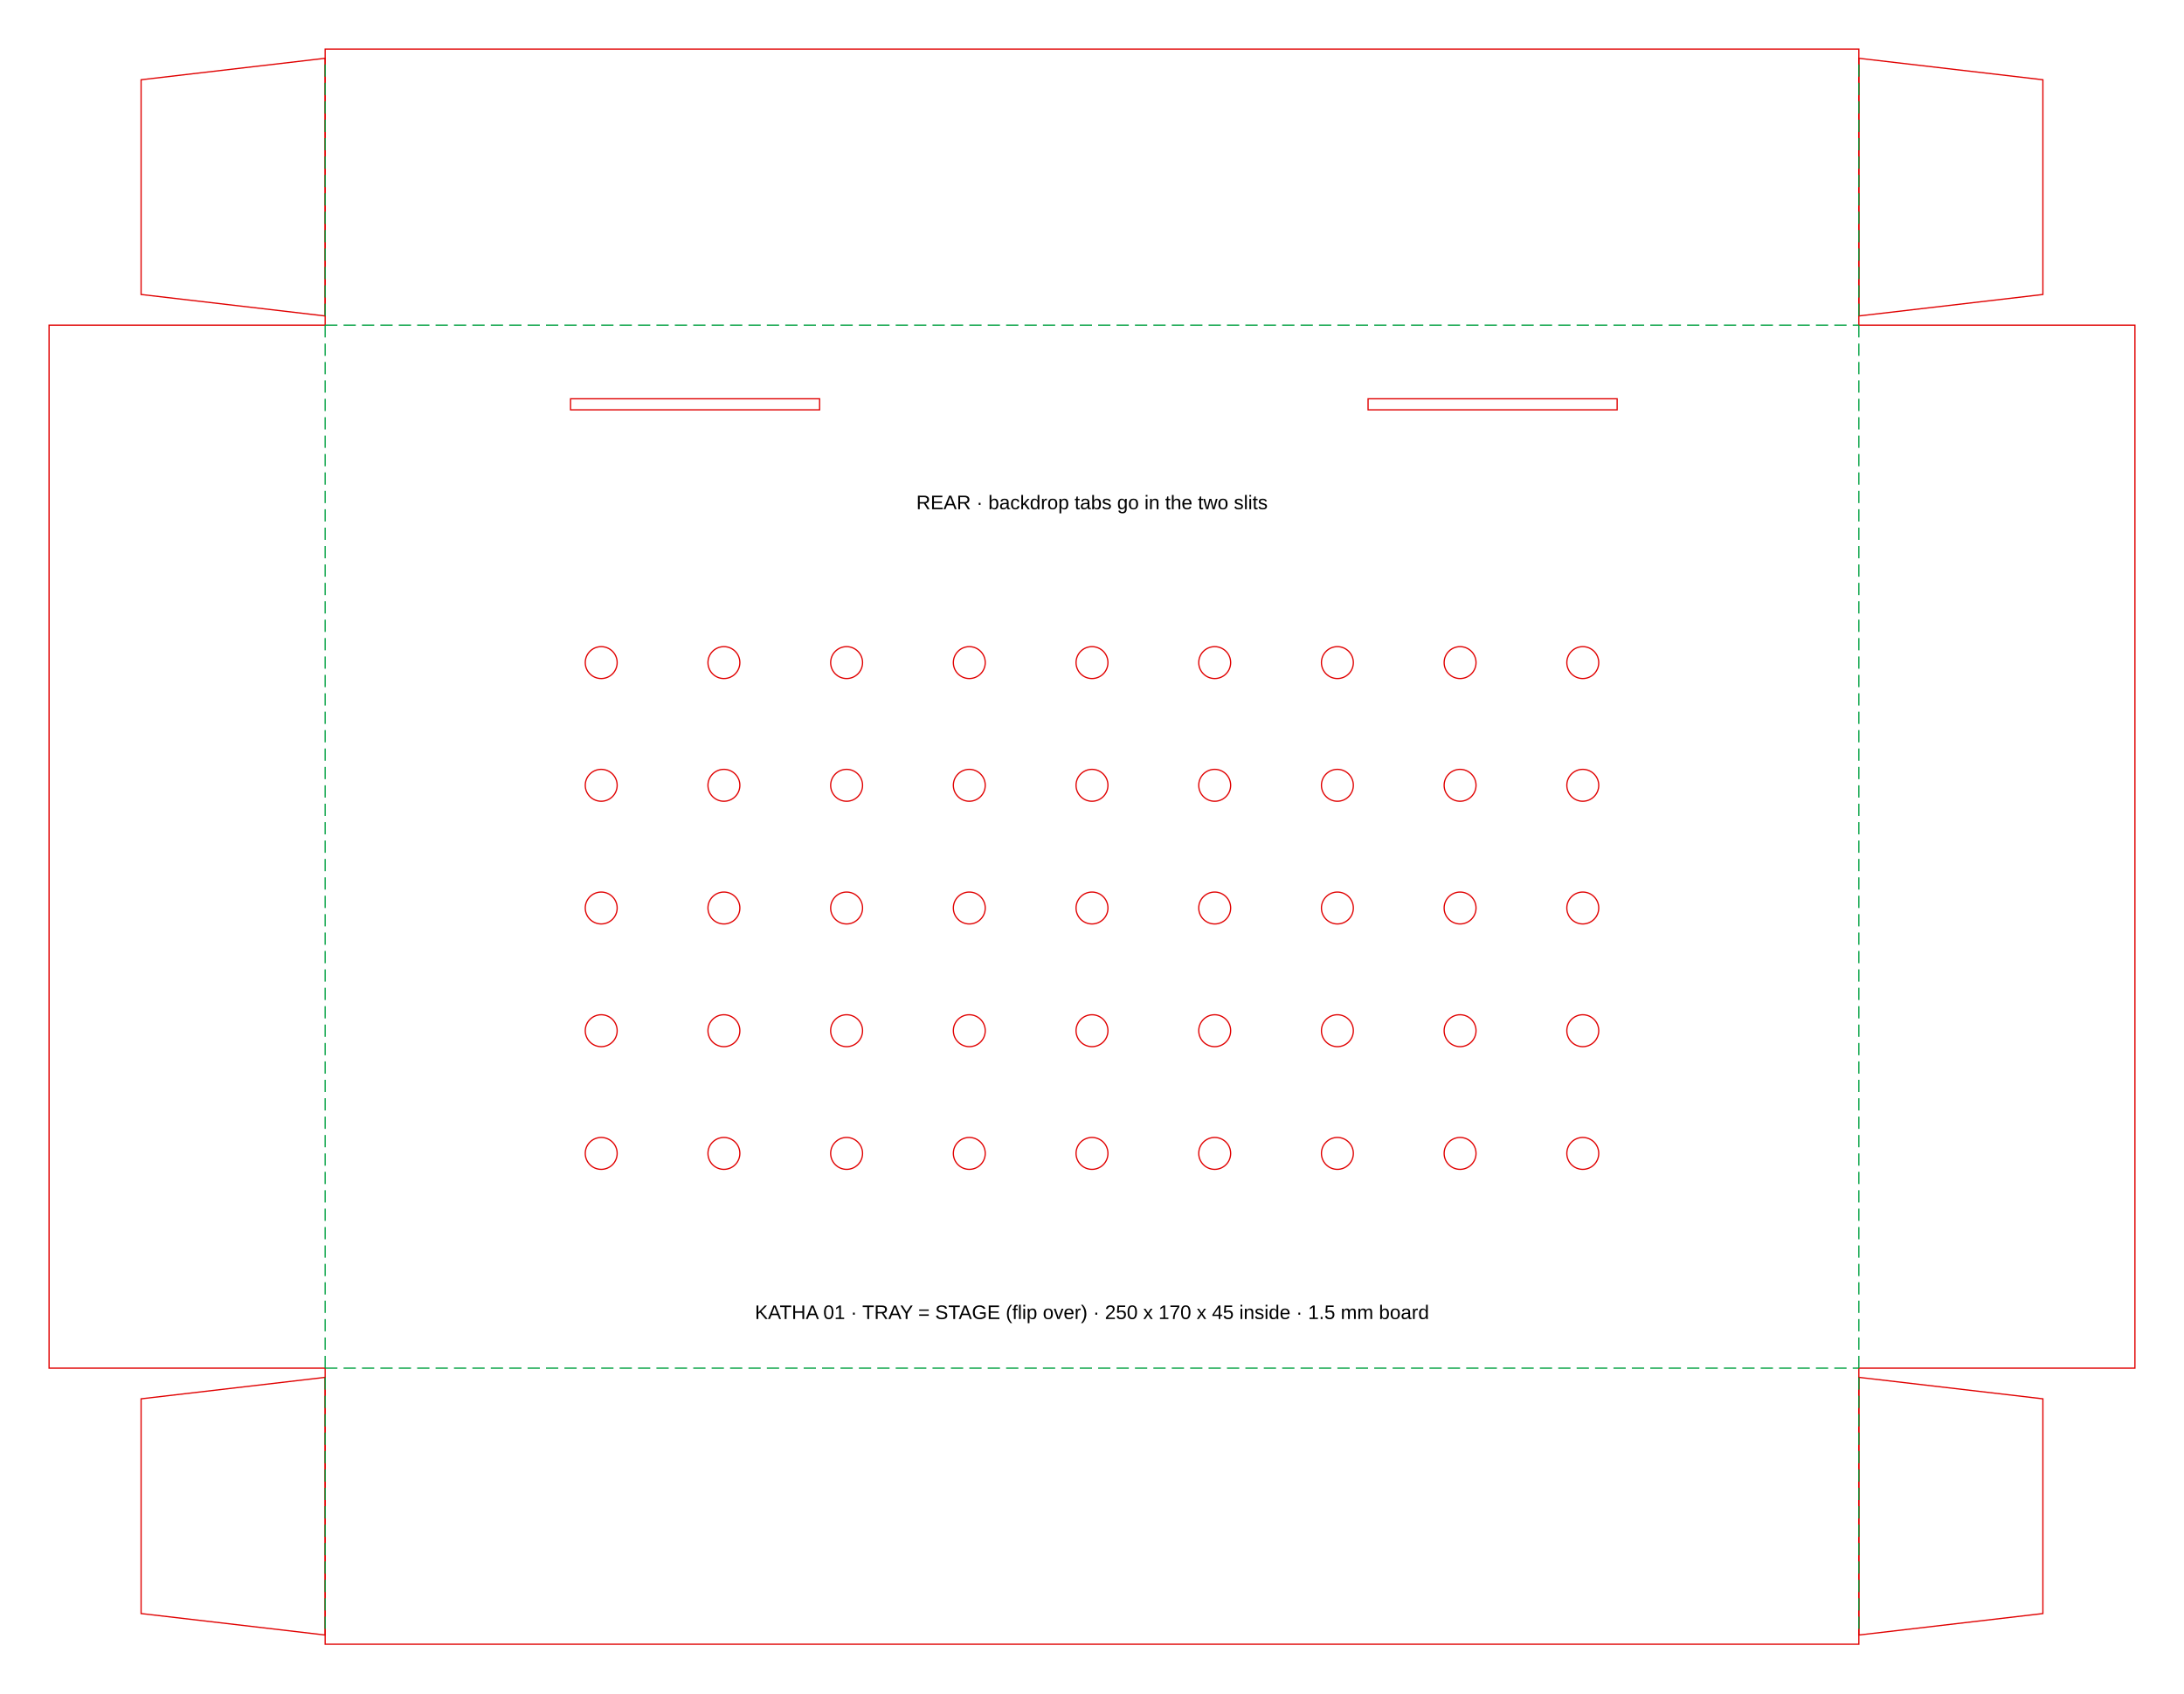
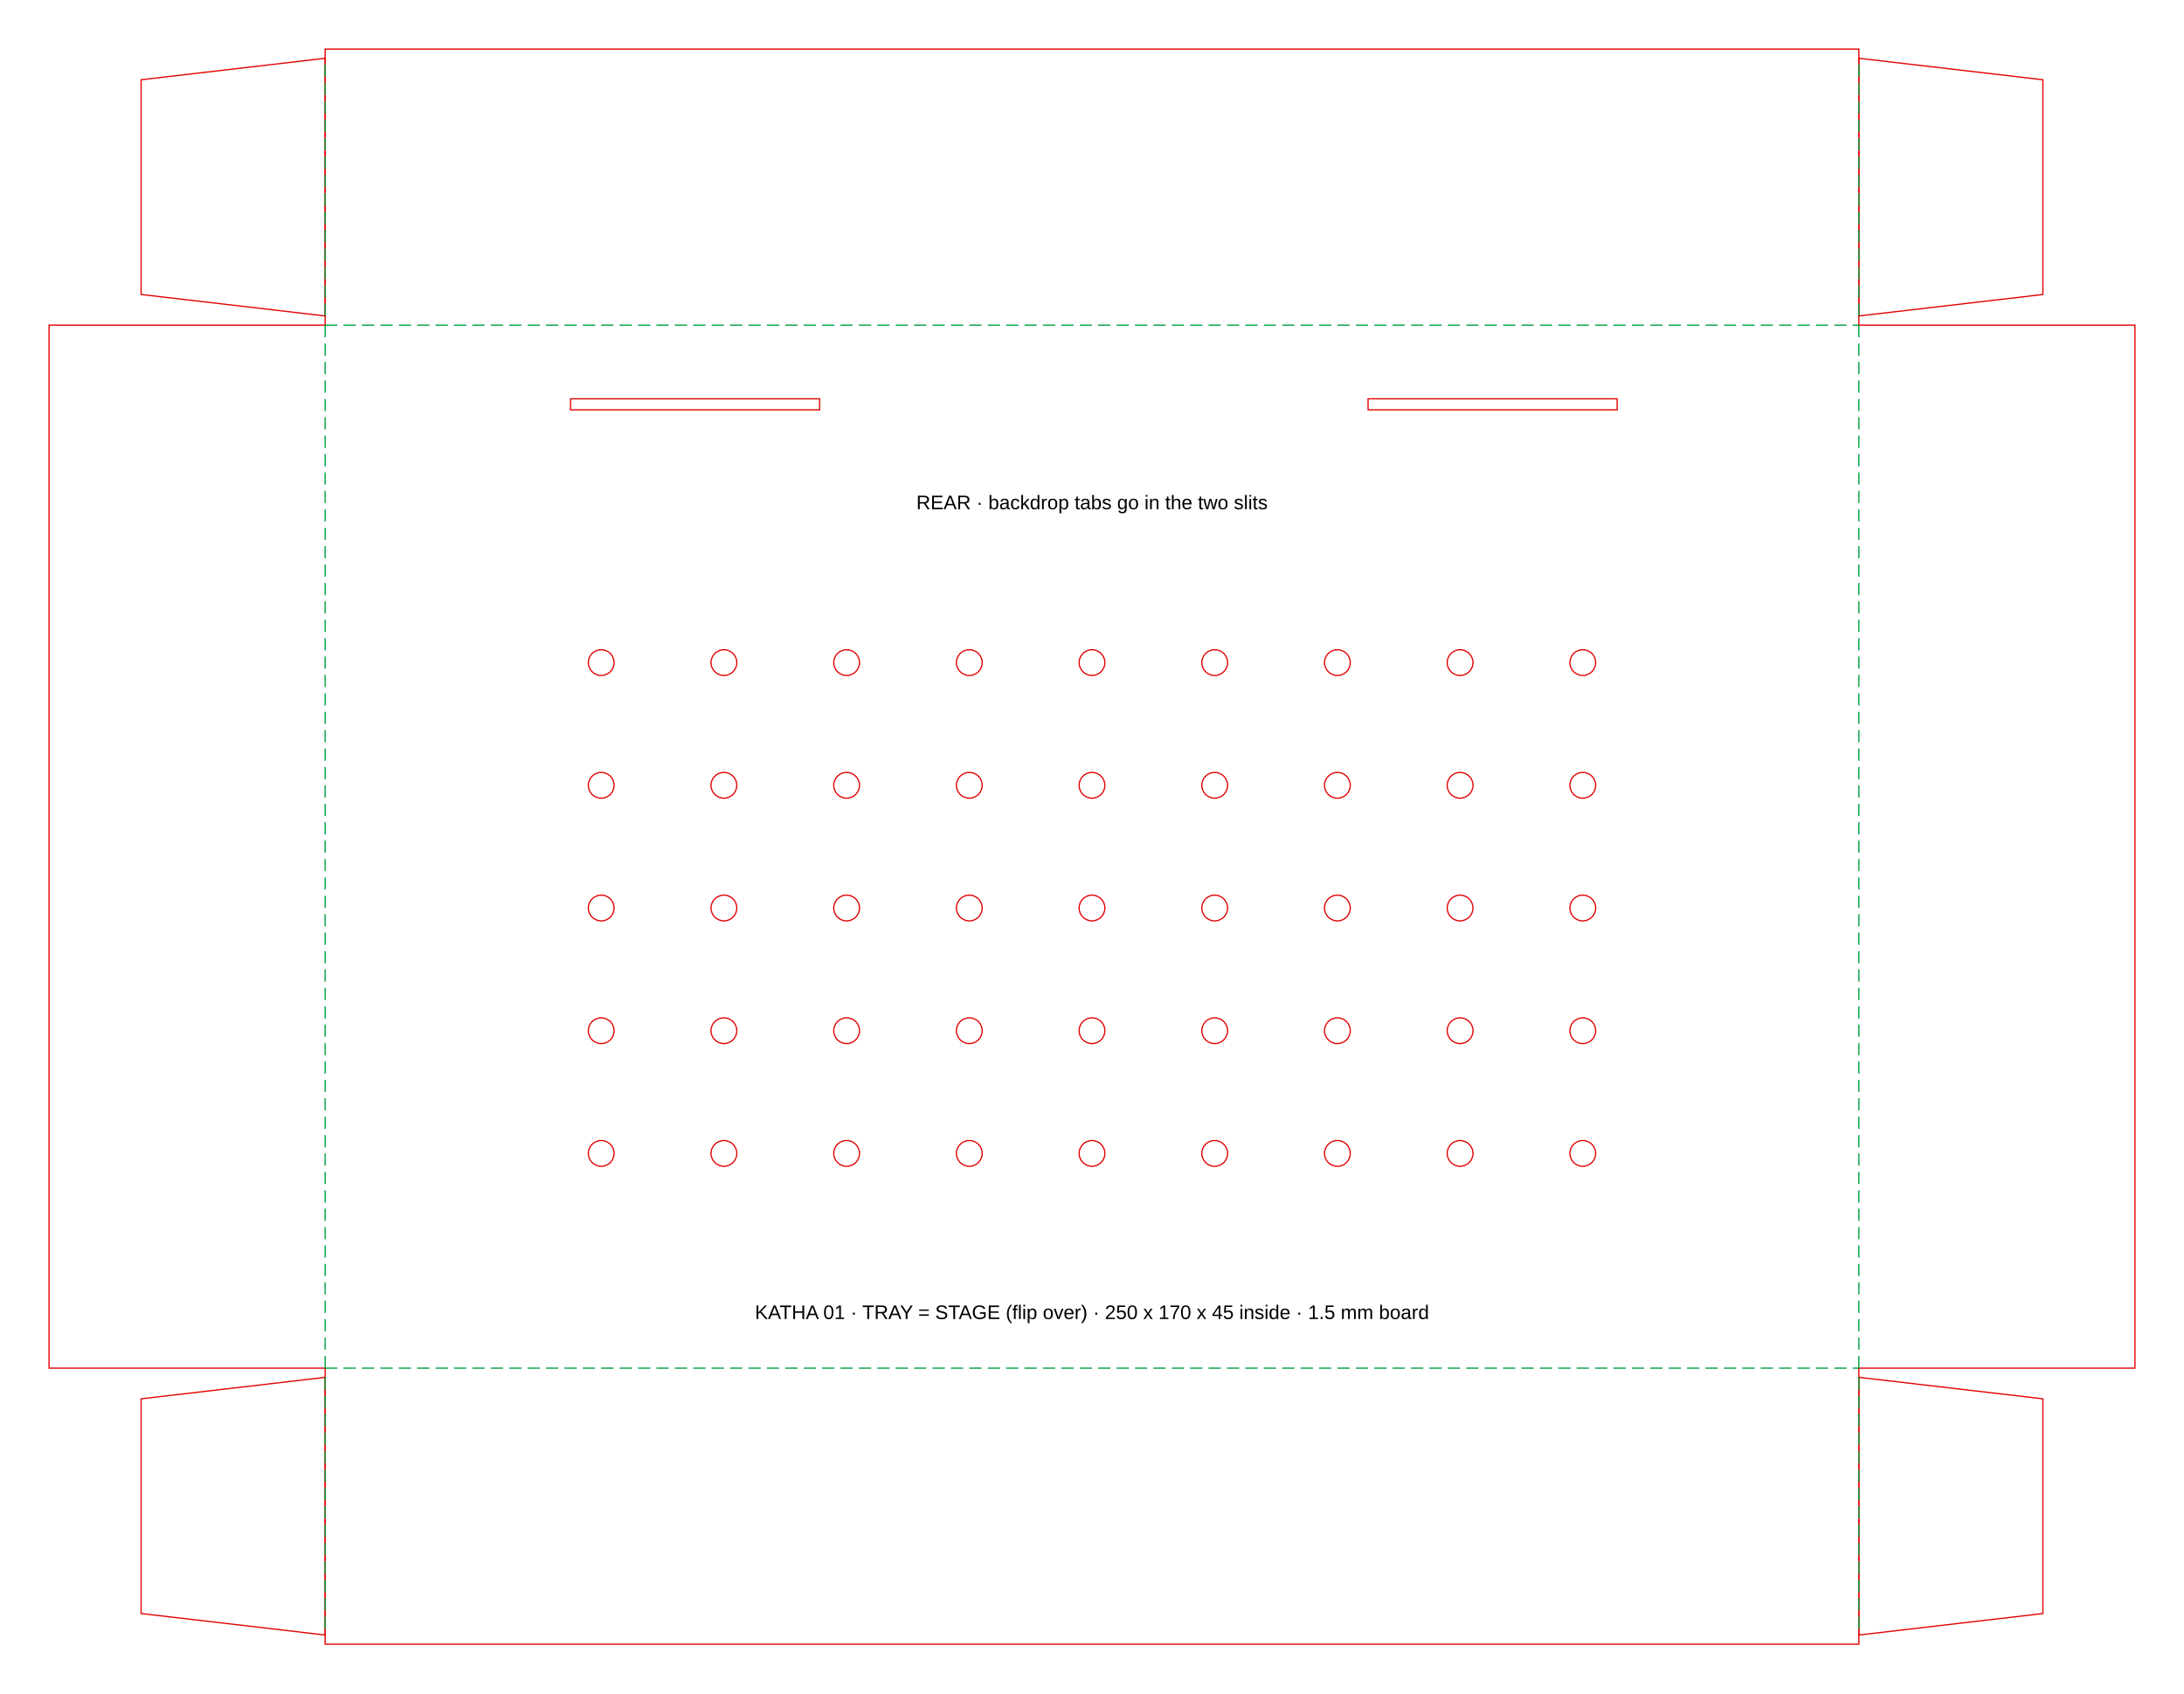
<svg xmlns="http://www.w3.org/2000/svg" width="356mm" height="276mm" viewBox="0 0 356 276">
  <path d="M53,53 L53,8 L303,8 L303,53 L348,53 L348,223 L303,223 L303,268 L53,268 L53,223 L8,223 L8,53 Z" fill="none" stroke="#e00000" stroke-width="0.2" />
  <path d="M53,51.5 L23,48 L23,13 L53,9.5 Z" fill="none" stroke="#e00000" stroke-width="0.2" />
  <path d="M53,51.5 L53,9.5" fill="none" stroke="#00a040" stroke-width="0.2" stroke-dasharray="2 1" />
  <path d="M303,51.5 L333,48 L333,13 L303,9.5 Z" fill="none" stroke="#e00000" stroke-width="0.2" />
  <path d="M303,51.5 L303,9.5" fill="none" stroke="#00a040" stroke-width="0.2" stroke-dasharray="2 1" />
  <path d="M53,224.5 L23,228 L23,263 L53,266.5 Z" fill="none" stroke="#e00000" stroke-width="0.2" />
  <path d="M53,224.5 L53,266.5" fill="none" stroke="#00a040" stroke-width="0.2" stroke-dasharray="2 1" />
  <path d="M303,224.5 L333,228 L333,263 L303,266.5 Z" fill="none" stroke="#e00000" stroke-width="0.2" />
  <path d="M303,224.5 L303,266.5" fill="none" stroke="#00a040" stroke-width="0.2" stroke-dasharray="2 1" />
  <path d="M53,53 L303,53" fill="none" stroke="#00a040" stroke-width="0.2" stroke-dasharray="2 1" />
  <path d="M53,223 L303,223" fill="none" stroke="#00a040" stroke-width="0.2" stroke-dasharray="2 1" />
  <path d="M53,53 L53,223" fill="none" stroke="#00a040" stroke-width="0.2" stroke-dasharray="2 1" />
  <path d="M303,53 L303,223" fill="none" stroke="#00a040" stroke-width="0.2" stroke-dasharray="2 1" />
-   <circle cx="98" cy="108" r="2.6" fill="none" stroke="#e00000" stroke-width="0.2" />
-   <circle cx="98" cy="128" r="2.6" fill="none" stroke="#e00000" stroke-width="0.2" />
-   <circle cx="98" cy="148" r="2.6" fill="none" stroke="#e00000" stroke-width="0.2" />
-   <circle cx="98" cy="168" r="2.6" fill="none" stroke="#e00000" stroke-width="0.2" />
-   <circle cx="98" cy="188" r="2.6" fill="none" stroke="#e00000" stroke-width="0.2" />
-   <circle cx="118" cy="108" r="2.6" fill="none" stroke="#e00000" stroke-width="0.2" />
-   <circle cx="118" cy="128" r="2.6" fill="none" stroke="#e00000" stroke-width="0.2" />
-   <circle cx="118" cy="148" r="2.6" fill="none" stroke="#e00000" stroke-width="0.2" />
-   <circle cx="118" cy="168" r="2.6" fill="none" stroke="#e00000" stroke-width="0.2" />
-   <circle cx="118" cy="188" r="2.6" fill="none" stroke="#e00000" stroke-width="0.2" />
-   <circle cx="138" cy="108" r="2.6" fill="none" stroke="#e00000" stroke-width="0.2" />
-   <circle cx="138" cy="128" r="2.6" fill="none" stroke="#e00000" stroke-width="0.2" />
-   <circle cx="138" cy="148" r="2.6" fill="none" stroke="#e00000" stroke-width="0.2" />
-   <circle cx="138" cy="168" r="2.6" fill="none" stroke="#e00000" stroke-width="0.2" />
-   <circle cx="138" cy="188" r="2.6" fill="none" stroke="#e00000" stroke-width="0.2" />
-   <circle cx="158" cy="108" r="2.6" fill="none" stroke="#e00000" stroke-width="0.2" />
-   <circle cx="158" cy="128" r="2.6" fill="none" stroke="#e00000" stroke-width="0.2" />
-   <circle cx="158" cy="148" r="2.6" fill="none" stroke="#e00000" stroke-width="0.2" />
-   <circle cx="158" cy="168" r="2.6" fill="none" stroke="#e00000" stroke-width="0.2" />
-   <circle cx="158" cy="188" r="2.6" fill="none" stroke="#e00000" stroke-width="0.2" />
-   <circle cx="178" cy="108" r="2.6" fill="none" stroke="#e00000" stroke-width="0.2" />
-   <circle cx="178" cy="128" r="2.6" fill="none" stroke="#e00000" stroke-width="0.2" />
-   <circle cx="178" cy="148" r="2.6" fill="none" stroke="#e00000" stroke-width="0.2" />
-   <circle cx="178" cy="168" r="2.6" fill="none" stroke="#e00000" stroke-width="0.2" />
-   <circle cx="178" cy="188" r="2.6" fill="none" stroke="#e00000" stroke-width="0.2" />
-   <circle cx="198" cy="108" r="2.6" fill="none" stroke="#e00000" stroke-width="0.2" />
-   <circle cx="198" cy="128" r="2.6" fill="none" stroke="#e00000" stroke-width="0.2" />
-   <circle cx="198" cy="148" r="2.6" fill="none" stroke="#e00000" stroke-width="0.2" />
-   <circle cx="198" cy="168" r="2.6" fill="none" stroke="#e00000" stroke-width="0.2" />
-   <circle cx="198" cy="188" r="2.6" fill="none" stroke="#e00000" stroke-width="0.2" />
-   <circle cx="218" cy="108" r="2.6" fill="none" stroke="#e00000" stroke-width="0.2" />
-   <circle cx="218" cy="128" r="2.6" fill="none" stroke="#e00000" stroke-width="0.2" />
-   <circle cx="218" cy="148" r="2.6" fill="none" stroke="#e00000" stroke-width="0.2" />
-   <circle cx="218" cy="168" r="2.6" fill="none" stroke="#e00000" stroke-width="0.2" />
-   <circle cx="218" cy="188" r="2.6" fill="none" stroke="#e00000" stroke-width="0.2" />
-   <circle cx="238" cy="108" r="2.6" fill="none" stroke="#e00000" stroke-width="0.2" />
-   <circle cx="238" cy="128" r="2.6" fill="none" stroke="#e00000" stroke-width="0.2" />
-   <circle cx="238" cy="148" r="2.6" fill="none" stroke="#e00000" stroke-width="0.2" />
-   <circle cx="238" cy="168" r="2.6" fill="none" stroke="#e00000" stroke-width="0.2" />
-   <circle cx="238" cy="188" r="2.6" fill="none" stroke="#e00000" stroke-width="0.2" />
-   <circle cx="258" cy="108" r="2.6" fill="none" stroke="#e00000" stroke-width="0.2" />
-   <circle cx="258" cy="128" r="2.6" fill="none" stroke="#e00000" stroke-width="0.2" />
-   <circle cx="258" cy="148" r="2.6" fill="none" stroke="#e00000" stroke-width="0.2" />
-   <circle cx="258" cy="168" r="2.6" fill="none" stroke="#e00000" stroke-width="0.2" />
-   <circle cx="258" cy="188" r="2.6" fill="none" stroke="#e00000" stroke-width="0.2" />
+   <circle cx="98" cy="108" r="2.1" fill="none" stroke="#e00000" stroke-width="0.2" />
+   <circle cx="98" cy="128" r="2.1" fill="none" stroke="#e00000" stroke-width="0.2" />
+   <circle cx="98" cy="148" r="2.1" fill="none" stroke="#e00000" stroke-width="0.2" />
+   <circle cx="98" cy="168" r="2.1" fill="none" stroke="#e00000" stroke-width="0.2" />
+   <circle cx="98" cy="188" r="2.1" fill="none" stroke="#e00000" stroke-width="0.2" />
+   <circle cx="118" cy="108" r="2.1" fill="none" stroke="#e00000" stroke-width="0.2" />
+   <circle cx="118" cy="128" r="2.1" fill="none" stroke="#e00000" stroke-width="0.2" />
+   <circle cx="118" cy="148" r="2.1" fill="none" stroke="#e00000" stroke-width="0.2" />
+   <circle cx="118" cy="168" r="2.1" fill="none" stroke="#e00000" stroke-width="0.2" />
+   <circle cx="118" cy="188" r="2.1" fill="none" stroke="#e00000" stroke-width="0.2" />
+   <circle cx="138" cy="108" r="2.1" fill="none" stroke="#e00000" stroke-width="0.2" />
+   <circle cx="138" cy="128" r="2.1" fill="none" stroke="#e00000" stroke-width="0.2" />
+   <circle cx="138" cy="148" r="2.1" fill="none" stroke="#e00000" stroke-width="0.2" />
+   <circle cx="138" cy="168" r="2.1" fill="none" stroke="#e00000" stroke-width="0.2" />
+   <circle cx="138" cy="188" r="2.1" fill="none" stroke="#e00000" stroke-width="0.2" />
+   <circle cx="158" cy="108" r="2.1" fill="none" stroke="#e00000" stroke-width="0.2" />
+   <circle cx="158" cy="128" r="2.1" fill="none" stroke="#e00000" stroke-width="0.2" />
+   <circle cx="158" cy="148" r="2.1" fill="none" stroke="#e00000" stroke-width="0.2" />
+   <circle cx="158" cy="168" r="2.1" fill="none" stroke="#e00000" stroke-width="0.2" />
+   <circle cx="158" cy="188" r="2.1" fill="none" stroke="#e00000" stroke-width="0.2" />
+   <circle cx="178" cy="108" r="2.1" fill="none" stroke="#e00000" stroke-width="0.2" />
+   <circle cx="178" cy="128" r="2.1" fill="none" stroke="#e00000" stroke-width="0.2" />
+   <circle cx="178" cy="148" r="2.1" fill="none" stroke="#e00000" stroke-width="0.2" />
+   <circle cx="178" cy="168" r="2.1" fill="none" stroke="#e00000" stroke-width="0.2" />
+   <circle cx="178" cy="188" r="2.1" fill="none" stroke="#e00000" stroke-width="0.2" />
+   <circle cx="198" cy="108" r="2.1" fill="none" stroke="#e00000" stroke-width="0.2" />
+   <circle cx="198" cy="128" r="2.1" fill="none" stroke="#e00000" stroke-width="0.2" />
+   <circle cx="198" cy="148" r="2.1" fill="none" stroke="#e00000" stroke-width="0.2" />
+   <circle cx="198" cy="168" r="2.1" fill="none" stroke="#e00000" stroke-width="0.2" />
+   <circle cx="198" cy="188" r="2.1" fill="none" stroke="#e00000" stroke-width="0.2" />
+   <circle cx="218" cy="108" r="2.1" fill="none" stroke="#e00000" stroke-width="0.2" />
+   <circle cx="218" cy="128" r="2.1" fill="none" stroke="#e00000" stroke-width="0.2" />
+   <circle cx="218" cy="148" r="2.1" fill="none" stroke="#e00000" stroke-width="0.2" />
+   <circle cx="218" cy="168" r="2.1" fill="none" stroke="#e00000" stroke-width="0.2" />
+   <circle cx="218" cy="188" r="2.1" fill="none" stroke="#e00000" stroke-width="0.2" />
+   <circle cx="238" cy="108" r="2.1" fill="none" stroke="#e00000" stroke-width="0.2" />
+   <circle cx="238" cy="128" r="2.1" fill="none" stroke="#e00000" stroke-width="0.2" />
+   <circle cx="238" cy="148" r="2.1" fill="none" stroke="#e00000" stroke-width="0.2" />
+   <circle cx="238" cy="168" r="2.1" fill="none" stroke="#e00000" stroke-width="0.2" />
+   <circle cx="238" cy="188" r="2.1" fill="none" stroke="#e00000" stroke-width="0.2" />
+   <circle cx="258" cy="108" r="2.1" fill="none" stroke="#e00000" stroke-width="0.2" />
+   <circle cx="258" cy="128" r="2.1" fill="none" stroke="#e00000" stroke-width="0.2" />
+   <circle cx="258" cy="148" r="2.1" fill="none" stroke="#e00000" stroke-width="0.2" />
+   <circle cx="258" cy="168" r="2.1" fill="none" stroke="#e00000" stroke-width="0.2" />
+   <circle cx="258" cy="188" r="2.1" fill="none" stroke="#e00000" stroke-width="0.2" />
  <rect x="93" y="65" width="40.6" height="1.8" rx="0" fill="none" stroke="#e00000" stroke-width="0.2" />
  <rect x="223" y="65" width="40.6" height="1.8" rx="0" fill="none" stroke="#e00000" stroke-width="0.2" />
  <text x="178" y="83" font-family="Arial, sans-serif" font-size="3.2" text-anchor="middle" fill="#000">REAR · backdrop tabs go in the two slits</text>
  <text x="178" y="215" font-family="Arial, sans-serif" font-size="3.2" text-anchor="middle" fill="#000">KATHA 01 · TRAY = STAGE (flip over) · 250 x 170 x 45 inside · 1.5 mm board</text>
</svg>
